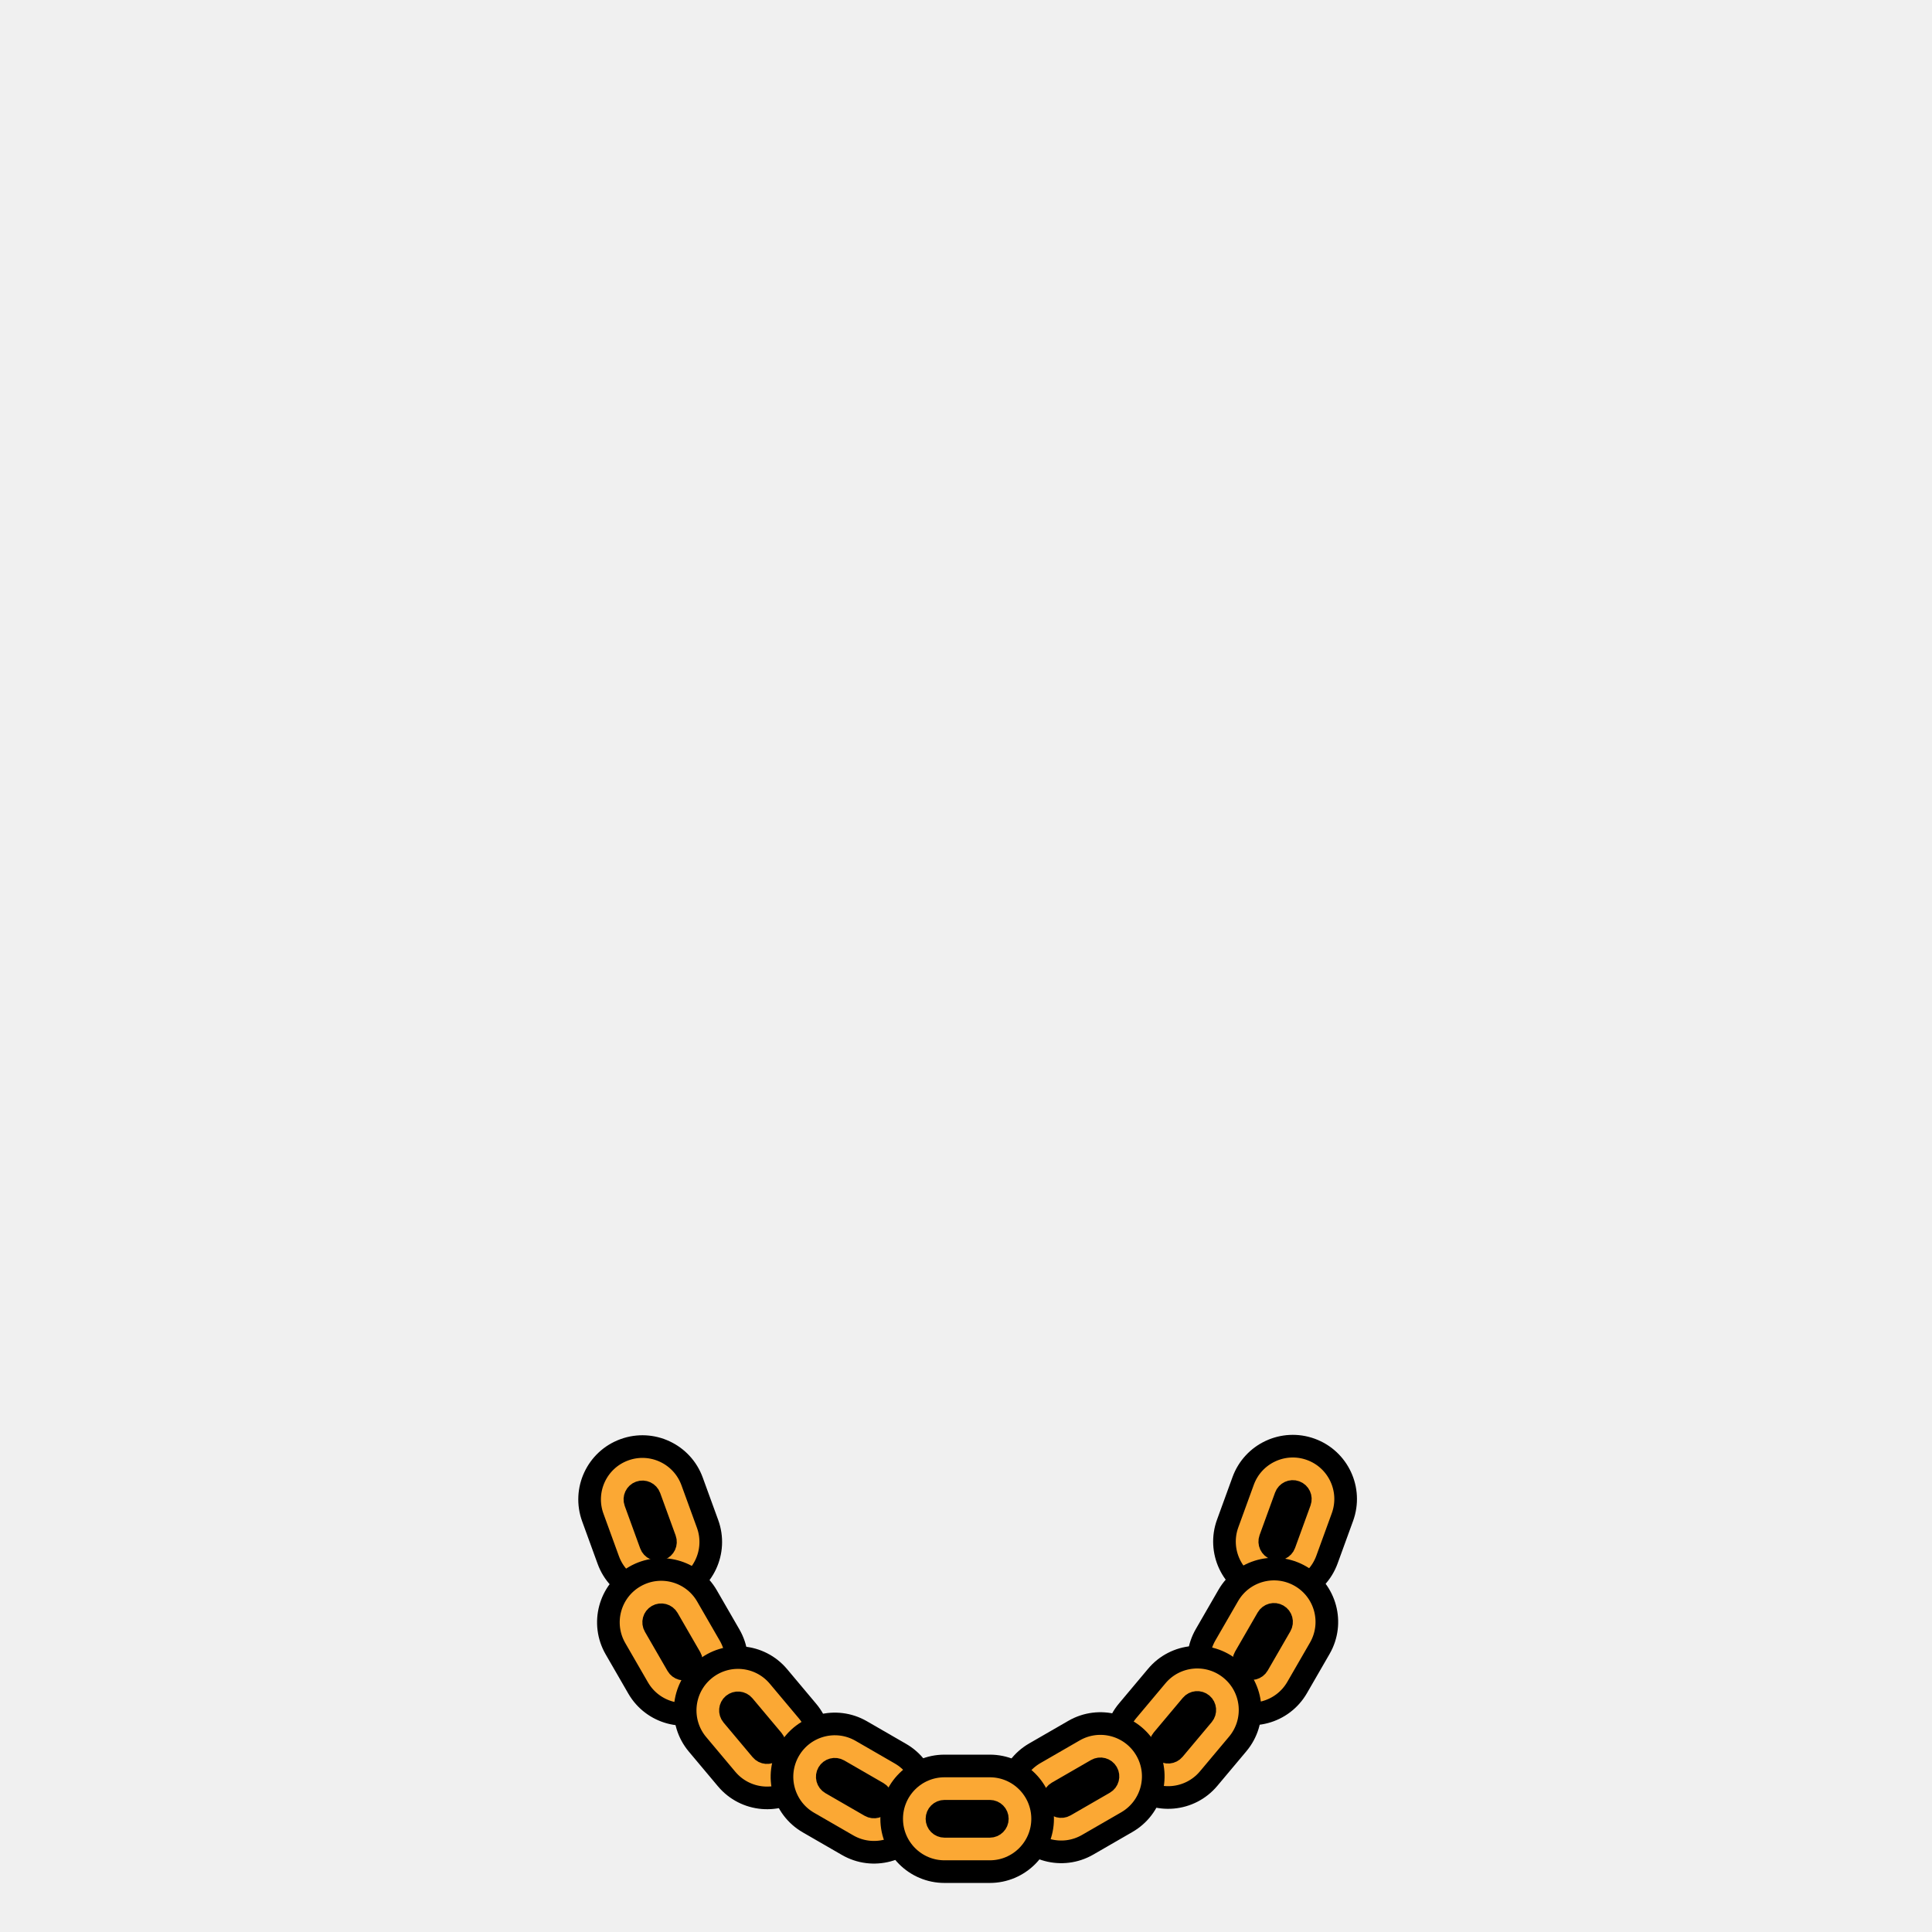
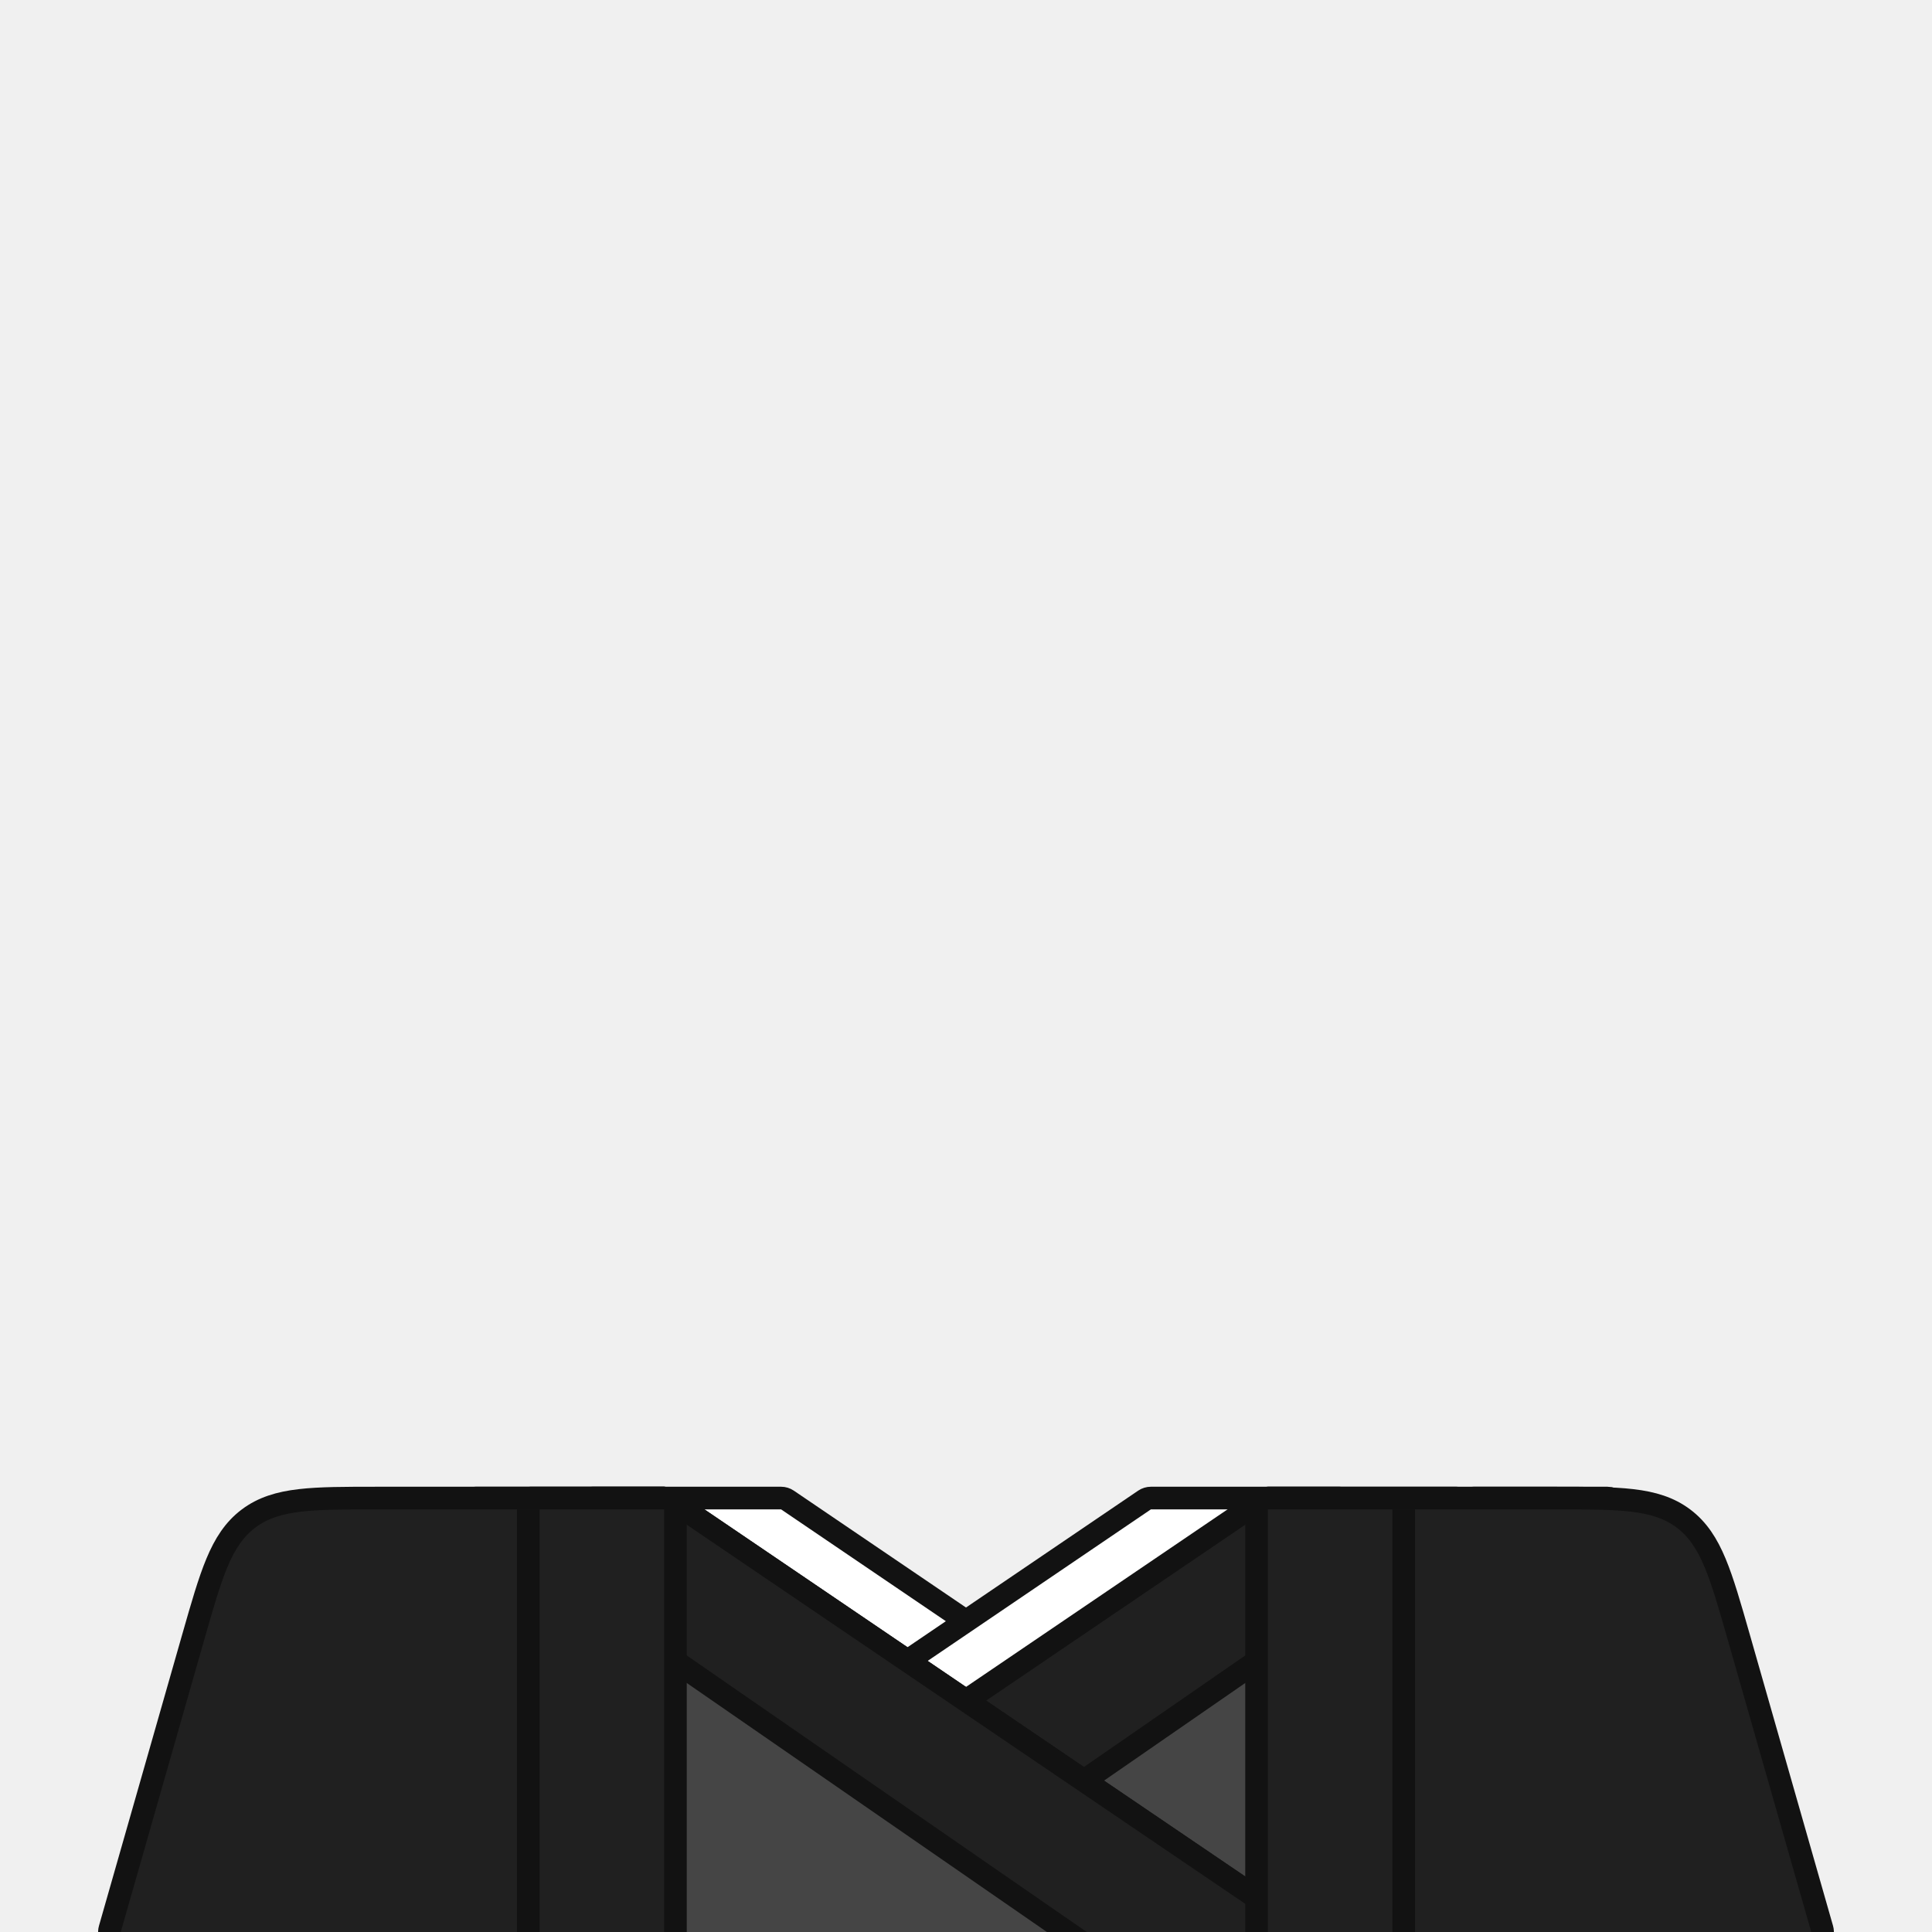
<svg xmlns="http://www.w3.org/2000/svg" width="512" height="512" viewBox="0 0 512 512" fill="none">
-   <path d="M165.465 384.206C158.2 386.85 154.453 394.884 157.098 402.15L161.202 413.426C163.847 420.692 171.88 424.438 179.146 421.794C186.412 419.149 190.158 411.115 187.514 403.85L183.409 392.573C180.765 385.308 172.731 381.561 165.465 384.206ZM168.374 398.046C167.996 397.008 168.532 395.86 169.57 395.482C170.608 395.104 171.755 395.64 172.133 396.677L176.237 407.954C176.615 408.992 176.08 410.139 175.042 410.517C174.004 410.895 172.856 410.36 172.478 409.322L168.374 398.046Z" fill="#FBA834" stroke="black" stroke-width="6" stroke-linejoin="round" />
-   <path d="M347.394 384.098C354.66 386.743 358.406 394.777 355.761 402.042L351.657 413.319C349.013 420.584 340.979 424.331 333.713 421.686C326.448 419.042 322.701 411.008 325.346 403.742L329.45 392.466C332.095 385.2 340.128 381.454 347.394 384.098ZM344.485 397.938C344.863 396.9 344.328 395.752 343.29 395.375C342.252 394.997 341.104 395.532 340.726 396.57L336.622 407.846C336.244 408.884 336.78 410.032 337.817 410.41C338.855 410.788 340.003 410.252 340.381 409.214L344.485 397.938Z" fill="#FBA834" stroke="black" stroke-width="6" stroke-linejoin="round" />
-   <path d="M168.233 417.804C161.537 421.67 159.242 430.232 163.108 436.928L169.108 447.32C172.974 454.017 181.537 456.311 188.233 452.445C194.929 448.579 197.223 440.017 193.357 433.32L187.357 422.928C183.491 416.232 174.929 413.938 168.233 417.804ZM173.501 430.928C172.948 429.972 173.276 428.748 174.233 428.196C175.189 427.644 176.413 427.972 176.965 428.928L182.965 439.32C183.517 440.277 183.189 441.5 182.233 442.052C181.276 442.605 180.053 442.277 179.501 441.32L173.501 430.928Z" fill="#FBA834" stroke="black" stroke-width="6" stroke-linejoin="round" />
-   <path d="M344.627 417.696C351.323 421.562 353.617 430.125 349.751 436.821L343.751 447.213C339.885 453.909 331.323 456.203 324.627 452.337C317.93 448.471 315.636 439.909 319.502 433.213L325.502 422.821C329.368 416.125 337.93 413.83 344.627 417.696ZM339.359 430.821C339.911 429.864 339.583 428.641 338.627 428.089C337.67 427.536 336.447 427.864 335.895 428.821L329.895 439.213C329.342 440.17 329.67 441.393 330.627 441.945C331.583 442.497 332.806 442.17 333.359 441.213L339.359 430.821Z" fill="#FBA834" stroke="black" stroke-width="6" stroke-linejoin="round" />
-   <path d="M186.576 442.547C180.653 447.517 179.881 456.347 184.851 462.27L192.564 471.463C197.534 477.386 206.365 478.159 212.288 473.189C218.211 468.218 218.983 459.388 214.013 453.465L206.3 444.272C201.33 438.349 192.499 437.577 186.576 442.547ZM194.043 454.557C193.333 453.711 193.444 452.449 194.29 451.739C195.136 451.029 196.397 451.14 197.107 451.986L204.821 461.178C205.531 462.024 205.42 463.286 204.574 463.996C203.728 464.706 202.467 464.596 201.757 463.749L194.043 454.557Z" fill="#FBA834" stroke="black" stroke-width="6" stroke-linejoin="round" />
-   <path d="M326.283 442.439C332.206 447.409 332.979 456.24 328.009 462.163L320.295 471.355C315.325 477.279 306.495 478.051 300.572 473.081C294.649 468.111 293.876 459.28 298.846 453.357L306.559 444.165C311.529 438.242 320.36 437.469 326.283 442.439ZM318.816 454.45C319.526 453.603 319.416 452.342 318.57 451.632C317.724 450.922 316.462 451.032 315.752 451.878L308.039 461.071C307.329 461.917 307.439 463.179 308.285 463.889C309.131 464.599 310.393 464.488 311.103 463.642L318.816 454.45Z" fill="#FBA834" stroke="black" stroke-width="6" stroke-linejoin="round" />
-   <path d="M209.11 463.867C205.244 470.563 207.539 479.125 214.235 482.991L224.627 488.991C231.323 492.857 239.885 490.563 243.751 483.867C247.617 477.171 245.323 468.608 238.627 464.742L228.235 458.742C221.539 454.876 212.976 457.171 209.11 463.867ZM220.235 472.599C219.278 472.047 218.95 470.823 219.503 469.867C220.055 468.91 221.278 468.582 222.235 469.135L232.627 475.135C233.584 475.687 233.911 476.91 233.359 477.867C232.807 478.823 231.584 479.151 230.627 478.599L220.235 472.599Z" fill="#FBA834" stroke="black" stroke-width="6" stroke-linejoin="round" />
-   <path d="M303.749 463.759C307.615 470.455 305.321 479.018 298.625 482.884L288.232 488.884C281.536 492.75 272.974 490.455 269.108 483.759C265.242 477.063 267.536 468.501 274.232 464.635L284.625 458.635C291.321 454.769 299.883 457.063 303.749 463.759ZM292.625 472.491C293.581 471.939 293.909 470.716 293.357 469.759C292.804 468.803 291.581 468.475 290.625 469.027L280.232 475.027C279.276 475.58 278.948 476.803 279.5 477.759C280.053 478.716 281.276 479.044 282.232 478.491L292.625 472.491Z" fill="#FBA834" stroke="black" stroke-width="6" stroke-linejoin="round" />
-   <path d="M236.305 482C236.305 489.732 242.573 496 250.305 496H262.305C270.037 496 276.305 489.732 276.305 482C276.305 474.268 270.037 468 262.305 468H250.305C242.573 468 236.305 474.268 236.305 482ZM250.305 484C249.2 484 248.305 483.105 248.305 482C248.305 480.895 249.2 480 250.305 480H262.305C263.409 480 264.305 480.895 264.305 482C264.305 483.105 263.409 484 262.305 484H250.305Z" fill="#FBA834" stroke="black" stroke-width="6" stroke-linejoin="round" />
+   <g clip-path="url(#clip0_1672_5229)">
+     <path d="M157 397C155.687 397 154.527 397.853 154.136 399.106C153.745 400.359 154.214 401.721 155.294 402.468L317.294 514.468C317.795 514.814 318.39 515 319 515H372C373.317 515 374.481 514.141 374.868 512.881C375.255 511.622 374.775 510.258 373.685 509.518L208.685 397.518C208.188 397.18 207.601 397 207 397H157Z" fill="white" stroke="#121212" stroke-width="6" stroke-linejoin="round" />
+     <path d="M426 397C426.796 397 427.559 397.316 428.121 397.879C428.684 398.441 429 399.204 429 400V512C429 513.657 427.657 515 426 515H225.5C224.183 515 223.019 514.141 222.632 512.881C222.245 511.622 222.725 510.258 223.815 509.518L388.815 397.518C389.312 397.18 389.899 397 390.5 397H426Z" fill="#454545" stroke="#121212" stroke-width="6" stroke-linejoin="round" />
+     <path d="M355 397C356.313 397 357.473 397.853 357.864 399.106C358.255 400.359 357.786 401.721 356.706 402.468L194.706 514.468C194.205 514.814 193.61 515 193 515H140C138.683 515 137.519 514.141 137.132 512.881C136.745 511.622 137.225 510.258 138.315 509.518L303.315 397.518C303.812 397.18 304.399 397 305 397H355Z" fill="white" stroke="#121212" stroke-width="6" stroke-linejoin="round" />
+     <path d="M386 397C387.313 397 388.473 397.853 388.864 399.106C389.255 400.359 388.786 401.721 387.706 402.468L225.706 514.468C225.205 514.814 224.61 515 224 515H171C169.683 515 168.519 514.141 168.132 512.881C167.745 511.622 168.225 510.258 169.315 509.518L334.315 397.518C334.812 397.18 335.399 397 336 397H386Z" fill="#202020" stroke="#121212" stroke-width="6" stroke-linejoin="round" />
+     <path d="M140.5 397C139.704 397 138.941 397.316 138.379 397.879C137.816 398.441 137.5 399.204 137.5 400V512C137.5 513.657 138.843 515 140.5 515H341C342.317 515 343.481 514.141 343.868 512.881C344.255 511.622 343.775 510.258 342.685 509.518L177.685 397.518C177.188 397.18 176.601 397 176 397H140.5Z" fill="#454545" stroke="#121212" stroke-width="6" stroke-linejoin="round" />
+     <path d="M126 397C124.687 397 123.527 397.853 123.136 399.106C122.745 400.359 123.214 401.721 124.294 402.468L286.294 514.468C286.795 514.814 287.39 515 288 515H341C342.317 515 343.481 514.141 343.868 512.881C344.255 511.622 343.775 510.258 342.685 509.518L177.685 397.518C177.188 397.18 176.601 397 176 397H126Z" fill="#202020" stroke="#121212" stroke-width="6" stroke-linejoin="round" />
+     <path d="M179 400C179 398.343 177.657 397 176 397H100.206L100.012 397C91.463 397 84.783 397 79.45 397.625C73.998 398.265 69.633 399.586 65.844 402.445C62.055 405.303 59.585 409.136 57.472 414.203C55.406 419.16 53.571 425.583 51.222 433.803L51.169 433.989L29.115 511.176C28.857 512.081 29.038 513.055 29.605 513.807C30.172 514.558 31.059 515 32 515H176C177.657 515 179 513.657 179 512V400Z" fill="#202020" stroke="#121212" stroke-width="6" stroke-linejoin="round" />
+     <path d="M140 400L140 512" stroke="#121212" stroke-width="6" />
+     <path d="M333 400C333 398.343 334.343 397 336 397H411.794L411.988 397C420.537 397 427.217 397 432.55 397.625C438.002 398.265 442.367 399.586 446.156 402.445C449.945 405.303 452.415 409.136 454.528 414.203C456.594 419.16 458.429 425.583 460.778 433.803L460.831 433.989L482.885 511.176C483.143 512.081 482.962 513.055 482.395 513.807C481.828 514.558 480.941 515 480 515H336C334.343 515 333 513.657 333 512V400Z" fill="#202020" stroke="#121212" stroke-width="6" stroke-linejoin="round" />
+     <path d="M372 400L372 512" stroke="#121212" stroke-width="6" />
+   </g>
+   <defs>
+     <clipPath id="clip0_1672_5229">
+       <rect width="512" height="512" fill="white" />
+     </clipPath>
+   </defs>
</svg>
